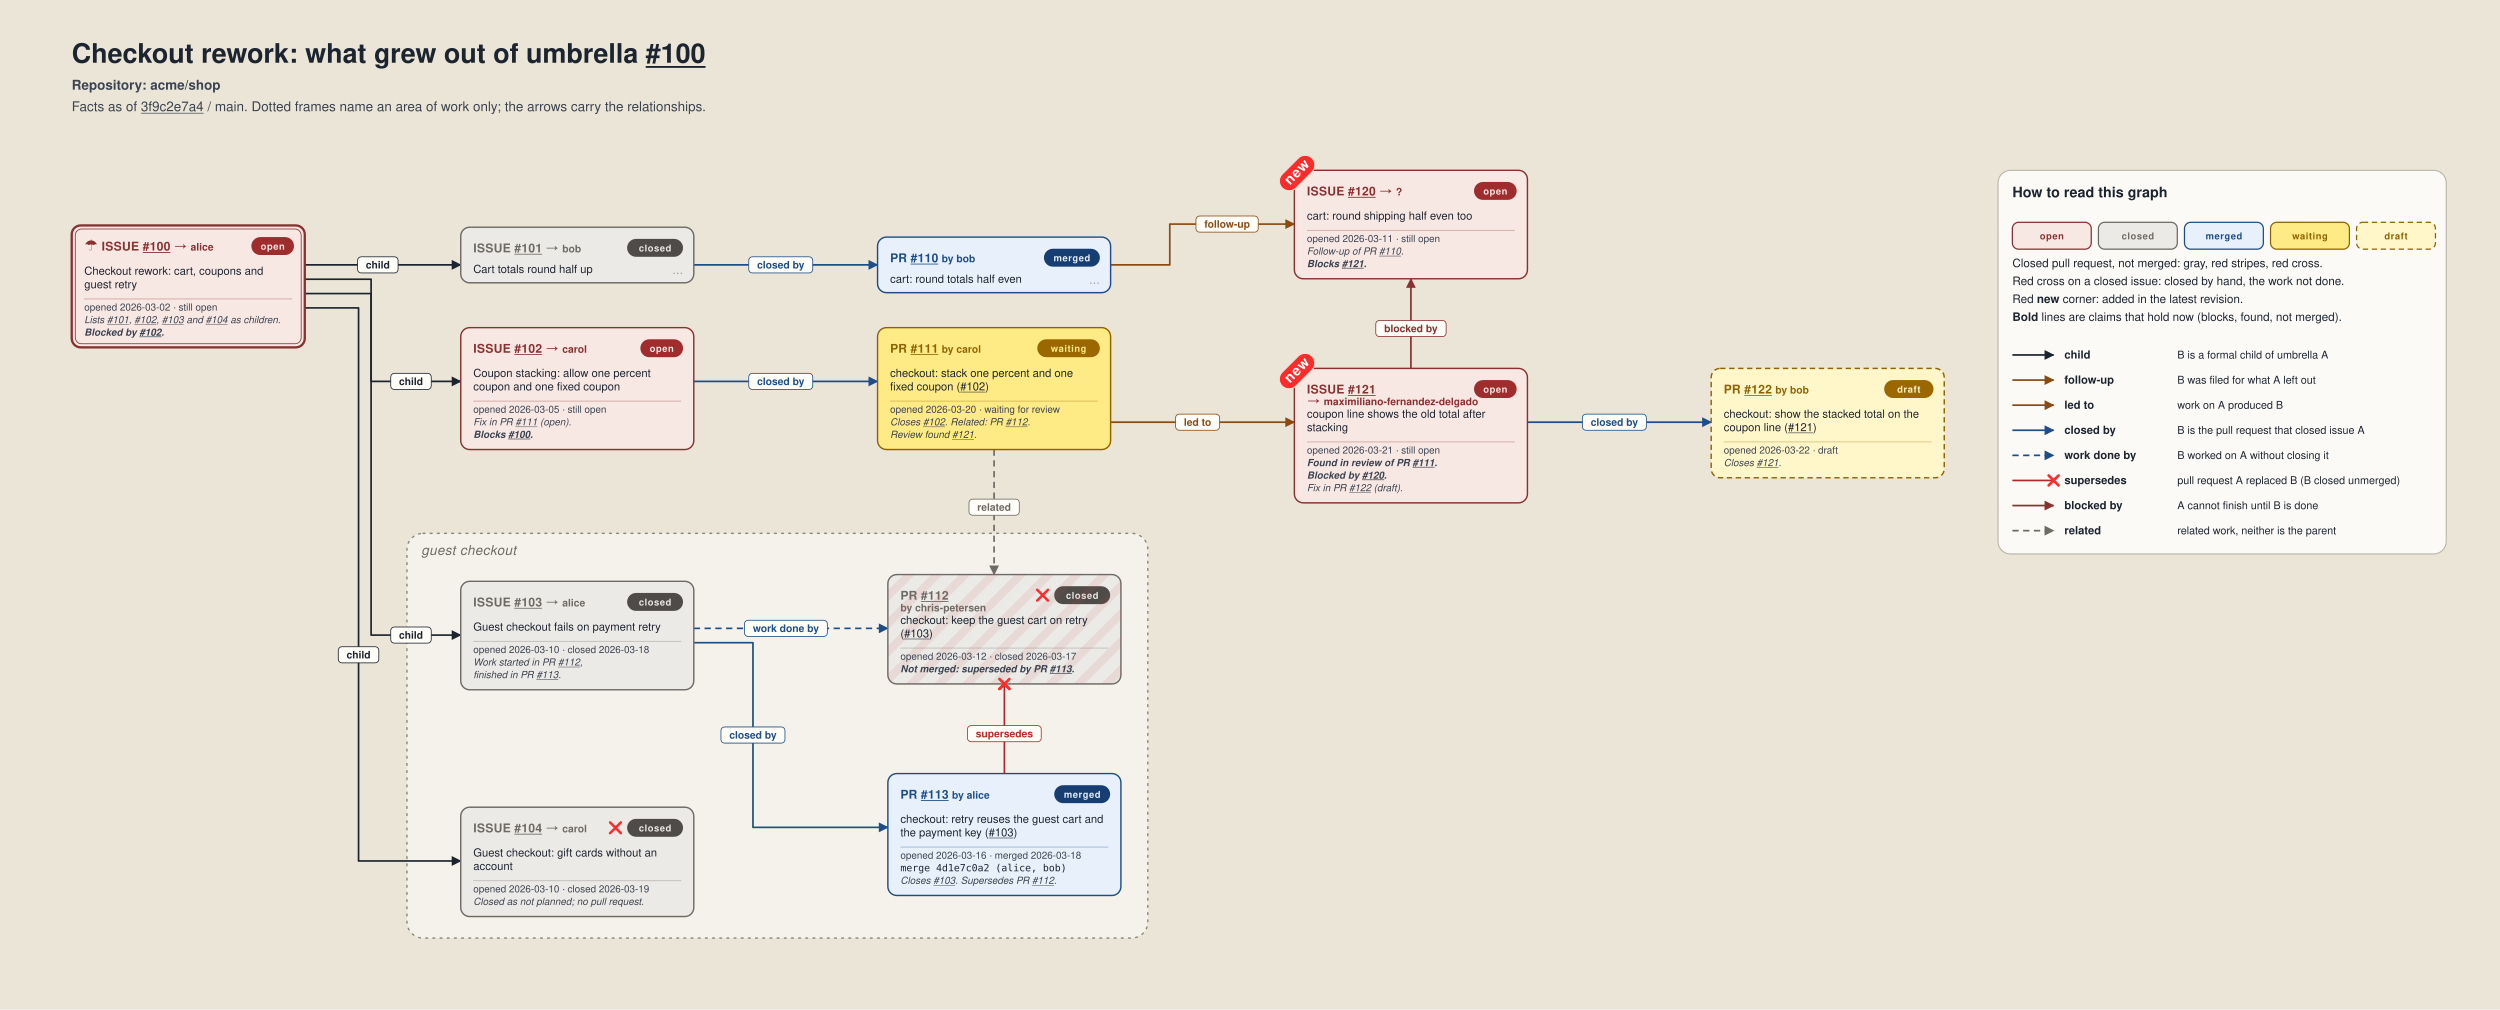
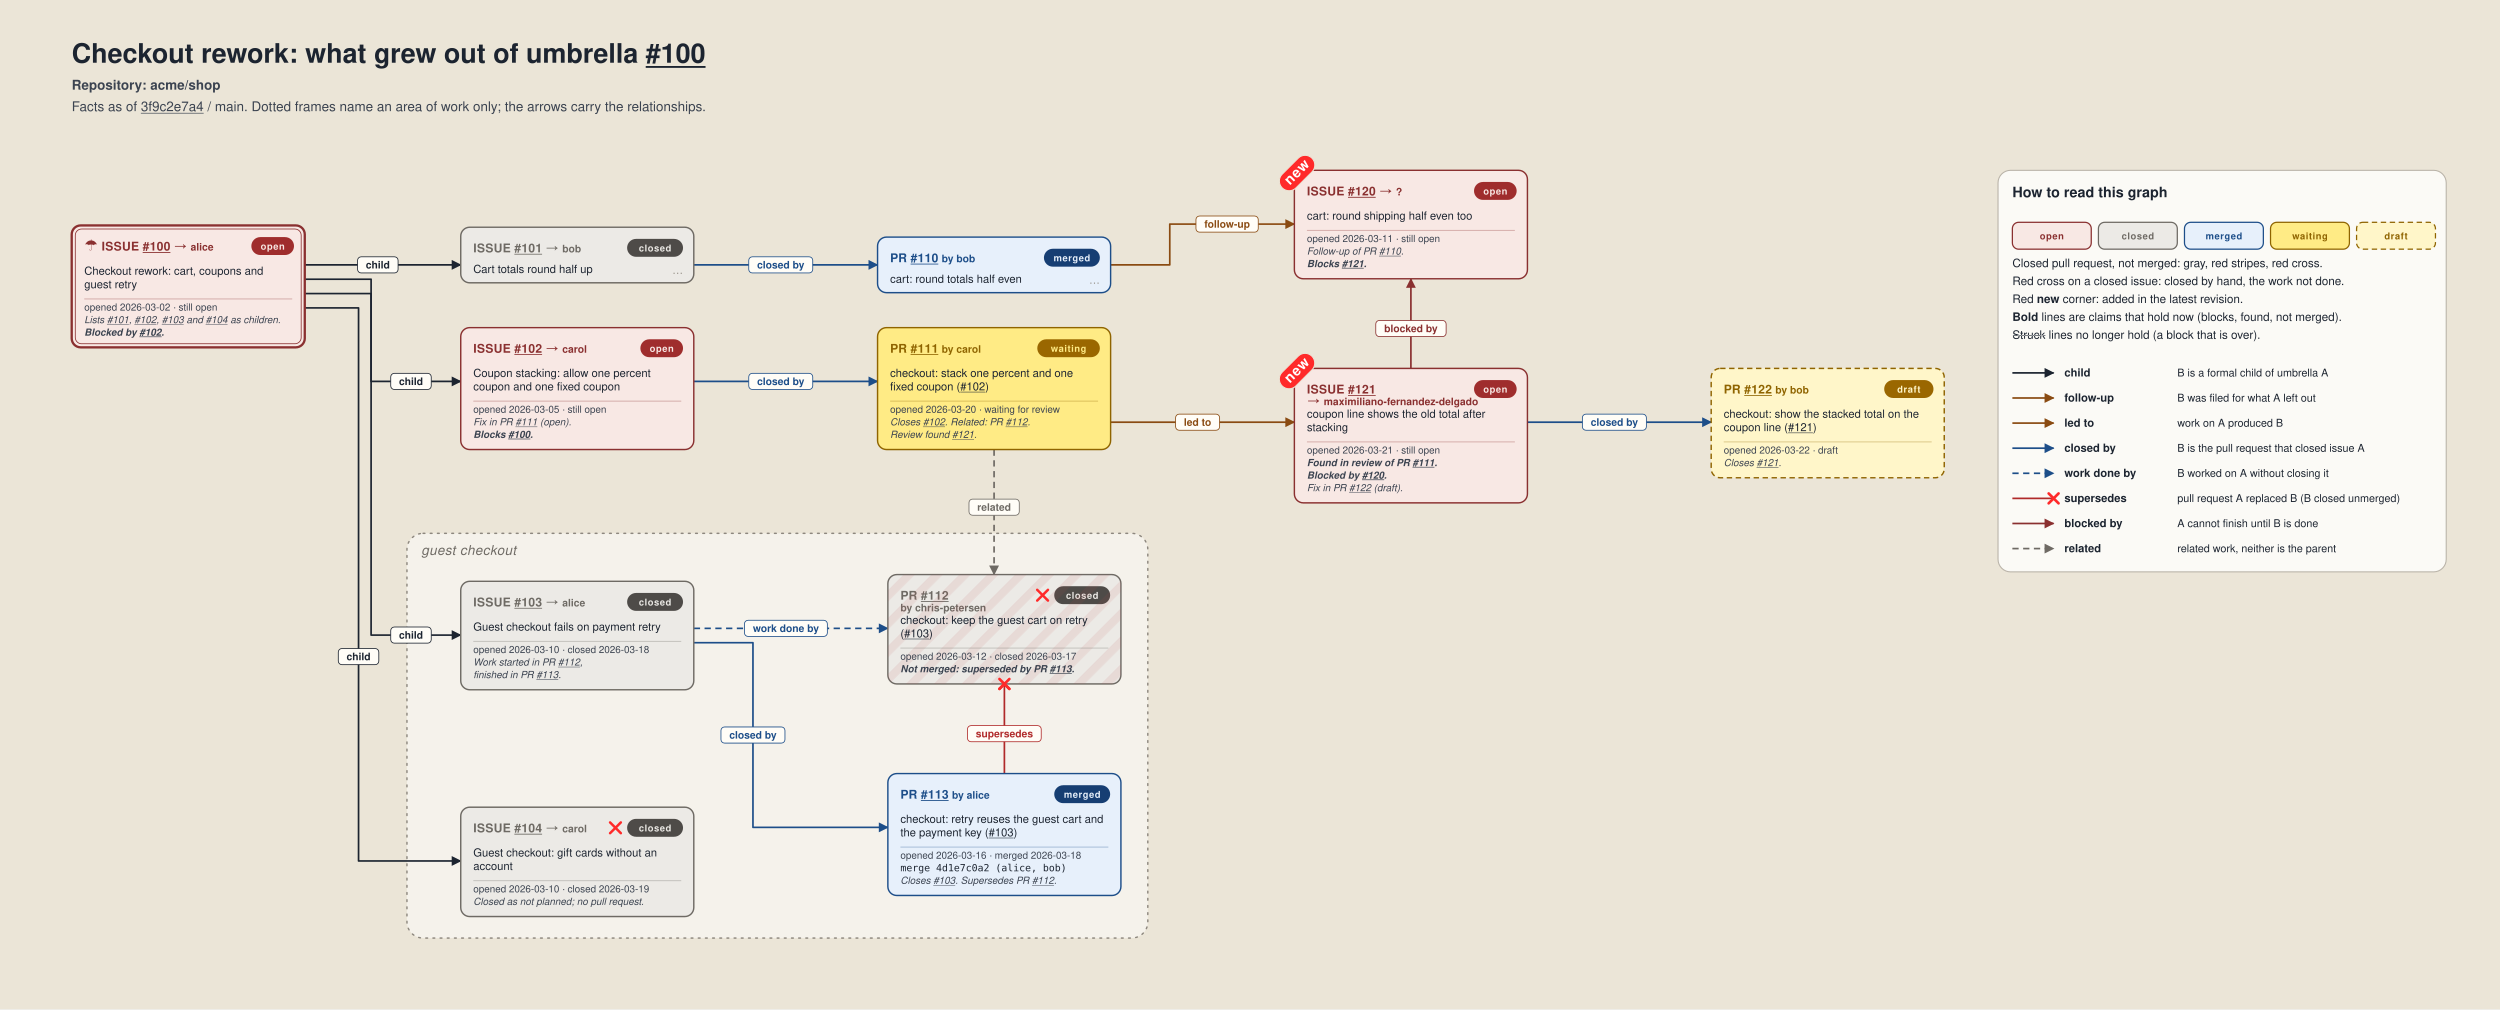
<svg xmlns="http://www.w3.org/2000/svg" xmlns:xlink="http://www.w3.org/1999/xlink" width="2789" height="1126" viewBox="0 0 2789 1126" font-family="Helvetica Neue, Helvetica, Arial, sans-serif">
  <defs>
    <marker id="h-child" viewBox="0 0 12 12" refX="11" refY="6" markerWidth="11" markerHeight="11" markerUnits="userSpaceOnUse" orient="auto">
      <path d="M0,0 L12,6 L0,12 z" fill="#1c2430" />
    </marker>
    <marker id="h-closed" viewBox="0 0 12 12" refX="11" refY="6" markerWidth="11" markerHeight="11" markerUnits="userSpaceOnUse" orient="auto">
      <path d="M0,0 L12,6 L0,12 z" fill="#1d4e89" />
    </marker>
    <marker id="h-work" viewBox="0 0 12 12" refX="11" refY="6" markerWidth="11" markerHeight="11" markerUnits="userSpaceOnUse" orient="auto">
      <path d="M0,0 L12,6 L0,12 z" fill="#1d4e89" />
    </marker>
    <marker id="h-led" viewBox="0 0 12 12" refX="11" refY="6" markerWidth="11" markerHeight="11" markerUnits="userSpaceOnUse" orient="auto">
      <path d="M0,0 L12,6 L0,12 z" fill="#8a4b12" />
    </marker>
    <marker id="h-blocked" viewBox="0 0 12 12" refX="11" refY="6" markerWidth="11" markerHeight="11" markerUnits="userSpaceOnUse" orient="auto">
      <path d="M0,0 L12,6 L0,12 z" fill="#8a3030" />
    </marker>
    <marker id="h-ref" viewBox="0 0 12 12" refX="11" refY="6" markerWidth="11" markerHeight="11" markerUnits="userSpaceOnUse" orient="auto">
      <path d="M0,0 L12,6 L0,12 z" fill="#6e6a64" />
    </marker>
    <marker id="h-evid" viewBox="0 0 12 12" refX="11" refY="6" markerWidth="11" markerHeight="11" markerUnits="userSpaceOnUse" orient="auto">
      <path d="M0,0 L12,6 L0,12 z" fill="#9a6700" />
    </marker>
    <marker id="h-dup" viewBox="0 0 12 12" refX="11" refY="6" markerWidth="11" markerHeight="11" markerUnits="userSpaceOnUse" orient="auto">
      <path d="M0,0 L12,6 L0,12 z" fill="#b02a2a" />
    </marker>
    <marker id="h-cross" overflow="visible" viewBox="0 0 16 16" refX="8" refY="8" markerWidth="16" markerHeight="16" markerUnits="userSpaceOnUse" orient="auto">
      <path d="M2.5,2.5 L13.5,13.5 M13.5,2.5 L2.5,13.5" stroke="#ff2a2a" stroke-width="3" stroke-linecap="round" fill="none" />
    </marker>
    <style>.kind{font-size:13.5px;font-weight:700;letter-spacing:.3px}.ttl{font-size:12.5px;fill:#1c2430}.meta{font-size:11px;fill:#3b4350}.mono{font-size:11px;font-family:Menlo,Consolas,monospace;fill:#1c2430}.note{font-size:11px;font-style:italic;fill:#3b4350}.pill{font-size:10.5px;font-weight:700;letter-spacing:.6px}.lbl{font-size:11.5px;font-weight:600}.ftl{font-size:15px;font-style:italic;fill:#6e6a64;letter-spacing:.4px}.h1{font-size:30px;font-weight:700;fill:#1c2430}.h2{font-size:15px;fill:#3b4350}.lg{font-size:13px;fill:#1c2430}.lgb{font-size:13px;font-weight:700;fill:#1c2430}/*collapse-begin*/.pop{visibility:hidden;opacity:0;pointer-events:none;filter:drop-shadow(0 6px 12px rgba(0,0,0,.35))}#n101:hover~#pop101,#pop101:hover{visibility:visible;opacity:1;pointer-events:auto}#n110:hover~#pop110,#pop110:hover{visibility:visible;opacity:1;pointer-events:auto}/*collapse-end*/</style>
  </defs>
  <rect x="0" y="0" width="2789" height="1126" fill="#ebe5d7" />
  <text class="h1" x="80" y="70">Checkout rework: what grew out of umbrella <a href="https://github.com/acme/shop/issues/100" xlink:href="https://github.com/acme/shop/issues/100" target="_blank">
      <tspan style="text-decoration:underline">#100</tspan>
    </a>
  </text>
  <text class="h2" x="80" y="100">
    <tspan style="font-weight:700">Repository: acme/shop</tspan>
  </text>
  <text class="h2" x="80" y="124">Facts as of <a href="https://github.com/acme/shop/commit/3f9c2e7a41b0d58c6e2f7a9b1c4d8e0f2a6b3c5d" xlink:href="https://github.com/acme/shop/commit/3f9c2e7a41b0d58c6e2f7a9b1c4d8e0f2a6b3c5d" target="_blank">
      <tspan style="text-decoration:underline">3f9c2e7a4</tspan>
    </a> / main. Dotted frames name an area of work only; the arrows carry the relationships.</text>
  <rect x="454" y="595" width="826.5" height="451.5" rx="18" fill="#ffffff" fill-opacity="0.5" stroke="#8d877e" stroke-width="1.6" stroke-dasharray="2 6" stroke-linecap="round" />
  <text class="ftl" x="470" y="619">guest checkout</text>
  <path d="M774,701 L990.5,701" fill="none" stroke="#1d4e89" stroke-width="1.9" stroke-dasharray="7 5" stroke-linejoin="round" marker-end="url(#h-work)" data-from="103" data-to="112" data-kind="work done by" />
  <path d="M774,717 L840,717 L840,923 L990.5,923" fill="none" stroke="#1d4e89" stroke-width="1.9" stroke-linejoin="round" marker-end="url(#h-closed)" data-from="103" data-to="113" data-kind="closed by" />
  <path d="M1120.5,863 L1120.5,763" fill="none" stroke="#b02a2a" stroke-width="1.9" stroke-linejoin="round" marker-end="url(#h-cross)" data-from="113" data-to="112" data-kind="supersedes" />
  <path d="M774,295.5 L979,295.5" fill="none" stroke="#1d4e89" stroke-width="1.9" stroke-linejoin="round" marker-end="url(#h-closed)" data-from="101" data-to="110" data-kind="closed by" />
  <path d="M774,425.5 L979,425.5" fill="none" stroke="#1d4e89" stroke-width="1.9" stroke-linejoin="round" marker-end="url(#h-closed)" data-from="102" data-to="111" data-kind="closed by" />
  <path d="M1239,295.5 L1305,295.5 L1305,250 L1444,250" fill="none" stroke="#8a4b12" stroke-width="1.9" stroke-linejoin="round" marker-end="url(#h-led)" data-from="110" data-to="120" data-kind="follow-up" />
  <path d="M1239,471 L1444,471" fill="none" stroke="#8a4b12" stroke-width="1.9" stroke-linejoin="round" marker-end="url(#h-led)" data-from="111" data-to="121" data-kind="led to" />
  <path d="M1704,471 L1909,471" fill="none" stroke="#1d4e89" stroke-width="1.9" stroke-linejoin="round" marker-end="url(#h-closed)" data-from="121" data-to="122" data-kind="closed by" />
  <path d="M1574,411 L1574,311" fill="none" stroke="#8a3030" stroke-width="1.9" stroke-linejoin="round" marker-end="url(#h-blocked)" data-from="121" data-to="120" data-kind="blocked by" />
  <path d="M340,295.5 L514,295.5" fill="none" stroke="#1c2430" stroke-width="1.9" stroke-linejoin="round" marker-end="url(#h-child)" data-from="100" data-to="101" data-kind="child" />
  <path d="M340,311.5 L414,311.5 L414,425.5 L514,425.5" fill="none" stroke="#1c2430" stroke-width="1.9" stroke-linejoin="round" marker-end="url(#h-child)" data-from="100" data-to="102" data-kind="child" />
  <path d="M340,327.5 L414,327.5 L414,708.5 L514,708.5" fill="none" stroke="#1c2430" stroke-width="1.9" stroke-linejoin="round" marker-end="url(#h-child)" data-from="100" data-to="103" data-kind="child" />
  <path d="M340,343.5 L400,343.5 L400,960.5 L514,960.5" fill="none" stroke="#1c2430" stroke-width="1.9" stroke-linejoin="round" marker-end="url(#h-child)" data-from="100" data-to="104" data-kind="child" />
  <path d="M1109,501.5 L1109,641" fill="none" stroke="#6e6a64" stroke-width="1.9" stroke-dasharray="7 5" stroke-linejoin="round" marker-end="url(#h-ref)" data-from="111" data-to="112" data-kind="related" />
  <g id="n100" data-github="{&quot;assignees&quot;:[&quot;alice&quot;],&quot;authors&quot;:[],&quot;closedAt&quot;:&quot;&quot;,&quot;comments&quot;:6,&quot;createdAt&quot;:&quot;2026-03-02&quot;,&quot;kind&quot;:&quot;ISSUE&quot;,&quot;mergeSha&quot;:&quot;&quot;,&quot;mergedAt&quot;:&quot;&quot;,&quot;mergedBy&quot;:&quot;&quot;,&quot;opener&quot;:&quot;alice&quot;,&quot;rel&quot;:{&quot;blockedBy&quot;:[102],&quot;blocking&quot;:[],&quot;children&quot;:[101,102,103,104],&quot;closedBy&quot;:[],&quot;parent&quot;:null},&quot;reviews&quot;:0,&quot;state&quot;:&quot;open&quot;,&quot;title&quot;:&quot;Checkout rework: cart, coupons and guest retry&quot;,&quot;updatedAt&quot;:&quot;2026-03-02T12:00:00Z&quot;}">
    <rect x="80" y="251.5" width="260" height="136" rx="10" fill="#f8e8e4" stroke="#8a3030" stroke-width="2.6" />
    <rect x="84" y="255.5" width="252" height="128" rx="7" fill="none" stroke="#8a3030" stroke-width="0.9" />
    <text class="kind" x="94" y="279.5" style="fill:#8a3030">
      <tspan style="font-size:16.9px">☂️</tspan> ISSUE <a href="https://github.com/acme/shop/issues/100" xlink:href="https://github.com/acme/shop/issues/100" target="_blank">
        <tspan style="text-decoration:underline">#100</tspan>
      </a>
      <tspan style="font-size:15px;letter-spacing:0">→</tspan>
      <tspan style="font-size:11.5px;font-weight:600;letter-spacing:0">alice</tspan>
    </text>
    <rect x="280.4" y="264.5" width="47.6" height="20" rx="10" fill="#9f2d2d" />
    <text class="pill" x="304.2" y="278.5" text-anchor="middle" style="fill:#f8e8e4">open</text>
    <text class="ttl" x="94" y="306.5">Checkout rework: cart, coupons and</text>
    <text class="ttl" x="94" y="321.5">guest retry</text>
    <line x1="94" y1="333.5" x2="326" y2="333.5" stroke="#8a3030" stroke-opacity="0.35" />
    <text class="meta" x="94" y="346.5">opened 2026-03-02 · still open</text>
    <text class="note" x="94" y="360.5">Lists <a href="https://github.com/acme/shop/issues/101" xlink:href="https://github.com/acme/shop/issues/101" target="_blank">
        <tspan style="text-decoration:underline">#101</tspan>
      </a>, <a href="https://github.com/acme/shop/issues/102" xlink:href="https://github.com/acme/shop/issues/102" target="_blank">
        <tspan style="text-decoration:underline">#102</tspan>
      </a>, <a href="https://github.com/acme/shop/issues/103" xlink:href="https://github.com/acme/shop/issues/103" target="_blank">
        <tspan style="text-decoration:underline">#103</tspan>
      </a> and <a href="https://github.com/acme/shop/issues/104" xlink:href="https://github.com/acme/shop/issues/104" target="_blank">
        <tspan style="text-decoration:underline">#104</tspan>
      </a> as children.</text>
    <text class="note" x="94" y="374.5">
      <tspan style="font-weight:700">Blocked by <a href="https://github.com/acme/shop/issues/102" xlink:href="https://github.com/acme/shop/issues/102" target="_blank">
          <tspan style="text-decoration:underline">#102</tspan>
        </a>.</tspan>
    </text>
  </g>
  <g id="n101" data-github="{&quot;assignees&quot;:[&quot;bob&quot;],&quot;authors&quot;:[],&quot;closeVerdict&quot;:[&quot;done&quot;,&quot;closed by merged PR #110&quot;],&quot;closedAt&quot;:&quot;2026-03-11&quot;,&quot;closer&quot;:{&quot;merged&quot;:true,&quot;pr&quot;:110},&quot;comments&quot;:2,&quot;createdAt&quot;:&quot;2026-03-04&quot;,&quot;kind&quot;:&quot;ISSUE&quot;,&quot;mergeSha&quot;:&quot;&quot;,&quot;mergedAt&quot;:&quot;&quot;,&quot;mergedBy&quot;:&quot;&quot;,&quot;opener&quot;:&quot;bob&quot;,&quot;rel&quot;:{&quot;blockedBy&quot;:[],&quot;blocking&quot;:[],&quot;children&quot;:[],&quot;closedBy&quot;:[110],&quot;parent&quot;:100},&quot;reviews&quot;:0,&quot;state&quot;:&quot;closed&quot;,&quot;stateReason&quot;:&quot;COMPLETED&quot;,&quot;title&quot;:&quot;Cart totals round half up instead of half even&quot;,&quot;updatedAt&quot;:&quot;2026-03-11T12:00:00Z&quot;}">
    <rect x="514" y="253.5" width="260" height="62" rx="10" fill="#eceae6" stroke="#6e6a64" stroke-width="1.6" data-collapsed="1" data-keywords="Cart totals round half up" />
    <text class="kind" x="528" y="281.5" style="fill:#6e6a64">ISSUE <a href="https://github.com/acme/shop/issues/101" xlink:href="https://github.com/acme/shop/issues/101" target="_blank">
        <tspan style="text-decoration:underline">#101</tspan>
      </a>
      <tspan style="font-size:15px;letter-spacing:0">→</tspan>
      <tspan style="font-size:11.5px;font-weight:600;letter-spacing:0">bob</tspan>
    </text>
    <rect x="699.6" y="266.5" width="62.4" height="20" rx="10" fill="#4e4b48" />
    <text class="pill" x="730.8" y="280.5" text-anchor="middle" style="fill:#eceae6">closed</text>
    <text class="ttl" x="528" y="304.5">Cart totals round half up</text>
    <text class="meta" x="762" y="305.5" text-anchor="end" style="fill:#8d877e;font-size:12px">…</text>
  </g>
  <g id="n110" data-github="{&quot;assignees&quot;:[],&quot;authors&quot;:[&quot;bob&quot;],&quot;closedAt&quot;:&quot;2026-03-11&quot;,&quot;comments&quot;:1,&quot;createdAt&quot;:&quot;2026-03-09&quot;,&quot;kind&quot;:&quot;PR&quot;,&quot;mergeSha&quot;:&quot;9f3c2ab41&quot;,&quot;mergedAt&quot;:&quot;2026-03-11&quot;,&quot;mergedBy&quot;:&quot;alice&quot;,&quot;opener&quot;:&quot;bob&quot;,&quot;rel&quot;:{&quot;closes&quot;:[101]},&quot;reviews&quot;:2,&quot;state&quot;:&quot;merged&quot;,&quot;title&quot;:&quot;cart: round totals half even (#101)&quot;,&quot;updatedAt&quot;:&quot;2026-03-11T12:00:00Z&quot;}">
    <rect x="979" y="264.5" width="260" height="62" rx="10" fill="#e7f0fb" stroke="#1d4e89" stroke-width="1.6" data-collapsed="1" data-keywords="cart: round totals half even" />
    <text class="kind" x="993.0" y="292.5" style="fill:#1d4e89">PR <a href="https://github.com/acme/shop/pull/110" xlink:href="https://github.com/acme/shop/pull/110" target="_blank">
        <tspan style="text-decoration:underline">#110</tspan>
      </a>
      <tspan style="font-size:11.5px;font-weight:600;letter-spacing:0">by bob</tspan>
    </text>
    <rect x="1164.6" y="277.5" width="62.4" height="20" rx="10" fill="#163e73" />
    <text class="pill" x="1195.8" y="291.5" text-anchor="middle" style="fill:#e7f0fb">merged</text>
    <text class="ttl" x="993" y="315.5">cart: round totals half even</text>
    <text class="meta" x="1227" y="316.5" text-anchor="end" style="fill:#8d877e;font-size:12px">…</text>
  </g>
  <g id="n120" data-github="{&quot;assignees&quot;:[],&quot;authors&quot;:[],&quot;closedAt&quot;:&quot;&quot;,&quot;comments&quot;:1,&quot;createdAt&quot;:&quot;2026-03-11&quot;,&quot;kind&quot;:&quot;ISSUE&quot;,&quot;mergeSha&quot;:&quot;&quot;,&quot;mergedAt&quot;:&quot;&quot;,&quot;mergedBy&quot;:&quot;&quot;,&quot;opener&quot;:&quot;alice&quot;,&quot;rel&quot;:{&quot;blockedBy&quot;:[],&quot;blocking&quot;:[121],&quot;children&quot;:[],&quot;closedBy&quot;:[],&quot;parent&quot;:null},&quot;reviews&quot;:0,&quot;state&quot;:&quot;open&quot;,&quot;title&quot;:&quot;cart: round shipping half even too&quot;,&quot;updatedAt&quot;:&quot;2026-03-11T12:00:00Z&quot;}">
    <rect x="1444" y="190" width="260" height="121" rx="10" fill="#f8e8e4" stroke="#8a3030" stroke-width="1.6" />
    <text class="kind" x="1458.0" y="218.0" style="fill:#8a3030">ISSUE <a href="https://github.com/acme/shop/issues/120" xlink:href="https://github.com/acme/shop/issues/120" target="_blank">
        <tspan style="text-decoration:underline">#120</tspan>
      </a>
      <tspan style="font-size:15px;letter-spacing:0">→</tspan>
      <tspan style="font-size:11.5px;font-weight:600;letter-spacing:0">?</tspan>
    </text>
    <rect x="1644.4" y="203" width="47.6" height="20" rx="10" fill="#9f2d2d" />
    <text class="pill" x="1668.2" y="217" text-anchor="middle" style="fill:#f8e8e4">open</text>
    <text class="ttl" x="1458" y="245">cart: round shipping half even too</text>
    <line x1="1458" y1="257" x2="1690" y2="257" stroke="#8a3030" stroke-opacity="0.35" />
    <text class="meta" x="1458" y="270">opened 2026-03-11 · still open</text>
    <text class="note" x="1458" y="284">Follow-up of PR <a href="https://github.com/acme/shop/pull/110" xlink:href="https://github.com/acme/shop/pull/110" target="_blank">
        <tspan style="text-decoration:underline">#110</tspan>
      </a>.</text>
    <text class="note" x="1458" y="298">
      <tspan style="font-weight:700">Blocks <a href="https://github.com/acme/shop/issues/121" xlink:href="https://github.com/acme/shop/issues/121" target="_blank">
          <tspan style="text-decoration:underline">#121</tspan>
        </a>.</tspan>
    </text>
    <g transform="rotate(-45 1447 193)">
      <rect x="1423.5" y="182.2" width="47.0" height="21.7" rx="10.85" fill="#ff2a2a" stroke="#ebe5d7" stroke-width="1.2" />
      <text class="pill" x="1447.5" y="197.2" text-anchor="middle" style="fill:#ffffff;font-size:15.75px;letter-spacing:.9px">new</text>
    </g>
  </g>
  <g id="n102" data-github="{&quot;assignees&quot;:[&quot;carol&quot;],&quot;authors&quot;:[],&quot;closedAt&quot;:&quot;&quot;,&quot;comments&quot;:3,&quot;createdAt&quot;:&quot;2026-03-05&quot;,&quot;kind&quot;:&quot;ISSUE&quot;,&quot;mergeSha&quot;:&quot;&quot;,&quot;mergedAt&quot;:&quot;&quot;,&quot;mergedBy&quot;:&quot;&quot;,&quot;opener&quot;:&quot;carol&quot;,&quot;rel&quot;:{&quot;blockedBy&quot;:[],&quot;blocking&quot;:[100],&quot;children&quot;:[],&quot;closedBy&quot;:[111],&quot;parent&quot;:100},&quot;reviews&quot;:0,&quot;state&quot;:&quot;open&quot;,&quot;title&quot;:&quot;Coupon stacking: allow one percent coupon and one fixed coupon&quot;,&quot;updatedAt&quot;:&quot;2026-03-05T12:00:00Z&quot;}">
    <rect x="514" y="365.5" width="260" height="136" rx="10" fill="#f8e8e4" stroke="#8a3030" stroke-width="1.6" />
    <text class="kind" x="528" y="393.5" style="fill:#8a3030">ISSUE <a href="https://github.com/acme/shop/issues/102" xlink:href="https://github.com/acme/shop/issues/102" target="_blank">
        <tspan style="text-decoration:underline">#102</tspan>
      </a>
      <tspan style="font-size:15px;letter-spacing:0">→</tspan>
      <tspan style="font-size:11.5px;font-weight:600;letter-spacing:0">carol</tspan>
    </text>
    <rect x="714.4" y="378.5" width="47.6" height="20" rx="10" fill="#9f2d2d" />
    <text class="pill" x="738.2" y="392.5" text-anchor="middle" style="fill:#f8e8e4">open</text>
    <text class="ttl" x="528" y="420.5">Coupon stacking: allow one percent</text>
    <text class="ttl" x="528" y="435.5">coupon and one fixed coupon</text>
    <line x1="528" y1="447.5" x2="760" y2="447.5" stroke="#8a3030" stroke-opacity="0.35" />
    <text class="meta" x="528" y="460.5">opened 2026-03-05 · still open</text>
    <text class="note" x="528" y="474.5">Fix in PR <a href="https://github.com/acme/shop/pull/111" xlink:href="https://github.com/acme/shop/pull/111" target="_blank">
        <tspan style="text-decoration:underline">#111</tspan>
      </a> (open).</text>
    <text class="note" x="528" y="488.5">
      <tspan style="font-weight:700">Blocks <a href="https://github.com/acme/shop/issues/100" xlink:href="https://github.com/acme/shop/issues/100" target="_blank">
          <tspan style="text-decoration:underline">#100</tspan>
        </a>.</tspan>
    </text>
  </g>
  <g id="n111" data-github="{&quot;assignees&quot;:[],&quot;authors&quot;:[],&quot;closedAt&quot;:&quot;&quot;,&quot;comments&quot;:3,&quot;createdAt&quot;:&quot;2026-03-20&quot;,&quot;kind&quot;:&quot;PR&quot;,&quot;mergeSha&quot;:&quot;&quot;,&quot;mergedAt&quot;:&quot;&quot;,&quot;mergedBy&quot;:&quot;&quot;,&quot;opener&quot;:&quot;carol&quot;,&quot;rel&quot;:{&quot;closes&quot;:[102]},&quot;reviews&quot;:1,&quot;state&quot;:&quot;open&quot;,&quot;title&quot;:&quot;checkout: stack one percent and one fixed coupon (#102)&quot;,&quot;updatedAt&quot;:&quot;2026-03-20T12:00:00Z&quot;}">
    <rect x="979" y="365.5" width="260" height="136" rx="10" fill="#ffeb85" stroke="#8f6400" stroke-width="1.6" />
    <text class="kind" x="993.0" y="393.5" style="fill:#8f6400">PR <a href="https://github.com/acme/shop/pull/111" xlink:href="https://github.com/acme/shop/pull/111" target="_blank">
        <tspan style="text-decoration:underline">#111</tspan>
      </a>
      <tspan style="font-size:11.5px;font-weight:600;letter-spacing:0">by carol</tspan>
    </text>
    <rect x="1157.2" y="378.5" width="69.8" height="20" rx="10" fill="#9a6700" />
    <text class="pill" x="1192.1" y="392.5" text-anchor="middle" style="fill:#ffeb85">waiting</text>
    <text class="ttl" x="993" y="420.5">checkout: stack one percent and one</text>
    <text class="ttl" x="993" y="435.5">fixed coupon (<a href="https://github.com/acme/shop/issues/102" xlink:href="https://github.com/acme/shop/issues/102" target="_blank">
        <tspan style="text-decoration:underline">#102</tspan>
      </a>)</text>
    <line x1="993" y1="447.5" x2="1225" y2="447.5" stroke="#8f6400" stroke-opacity="0.35" />
    <text class="meta" x="993" y="460.5">opened 2026-03-20 · waiting for review</text>
    <text class="note" x="993" y="474.5">Closes <a href="https://github.com/acme/shop/issues/102" xlink:href="https://github.com/acme/shop/issues/102" target="_blank">
        <tspan style="text-decoration:underline">#102</tspan>
      </a>. Related: PR <a href="https://github.com/acme/shop/pull/112" xlink:href="https://github.com/acme/shop/pull/112" target="_blank">
        <tspan style="text-decoration:underline">#112</tspan>
      </a>.</text>
    <text class="note" x="993" y="488.5">Review found <a href="https://github.com/acme/shop/issues/121" xlink:href="https://github.com/acme/shop/issues/121" target="_blank">
        <tspan style="text-decoration:underline">#121</tspan>
      </a>.</text>
  </g>
  <g id="n121" data-github="{&quot;assignees&quot;:[&quot;maximiliano-fernandez-delgado&quot;],&quot;authors&quot;:[],&quot;closedAt&quot;:&quot;&quot;,&quot;comments&quot;:2,&quot;createdAt&quot;:&quot;2026-03-21&quot;,&quot;kind&quot;:&quot;ISSUE&quot;,&quot;mergeSha&quot;:&quot;&quot;,&quot;mergedAt&quot;:&quot;&quot;,&quot;mergedBy&quot;:&quot;&quot;,&quot;opener&quot;:&quot;maximiliano-fernandez-delgado&quot;,&quot;rel&quot;:{&quot;blockedBy&quot;:[120],&quot;blocking&quot;:[],&quot;children&quot;:[],&quot;closedBy&quot;:[122],&quot;parent&quot;:null},&quot;reviews&quot;:0,&quot;state&quot;:&quot;open&quot;,&quot;title&quot;:&quot;coupon line shows the old total after stacking&quot;,&quot;updatedAt&quot;:&quot;2026-03-21T12:00:00Z&quot;}">
    <rect x="1444" y="411" width="260" height="150" rx="10" fill="#f8e8e4" stroke="#8a3030" stroke-width="1.6" />
    <text class="kind" x="1458.0" y="439.0" style="fill:#8a3030">ISSUE <a href="https://github.com/acme/shop/issues/121" xlink:href="https://github.com/acme/shop/issues/121" target="_blank">
        <tspan style="text-decoration:underline">#121</tspan>
      </a>
    </text>
    <text class="kind" x="1458.0" y="452" style="fill:#8a3030">
      <tspan style="font-size:15px;letter-spacing:0">→</tspan>
      <tspan style="font-size:11.5px;font-weight:600;letter-spacing:0">maximiliano-fernandez-delgado</tspan>
    </text>
    <rect x="1644.4" y="424" width="47.6" height="20" rx="10" fill="#9f2d2d" />
    <text class="pill" x="1668.2" y="438" text-anchor="middle" style="fill:#f8e8e4">open</text>
    <text class="ttl" x="1458" y="466">coupon line shows the old total after</text>
    <text class="ttl" x="1458" y="481">stacking</text>
    <line x1="1458" y1="493" x2="1690" y2="493" stroke="#8a3030" stroke-opacity="0.35" />
    <text class="meta" x="1458" y="506">opened 2026-03-21 · still open</text>
    <text class="note" x="1458" y="520">
      <tspan style="font-weight:700">Found in review of PR <a href="https://github.com/acme/shop/pull/111" xlink:href="https://github.com/acme/shop/pull/111" target="_blank">
          <tspan style="text-decoration:underline">#111</tspan>
        </a>.</tspan>
    </text>
    <text class="note" x="1458" y="534">
      <tspan style="font-weight:700">Blocked by <a href="https://github.com/acme/shop/issues/120" xlink:href="https://github.com/acme/shop/issues/120" target="_blank">
          <tspan style="text-decoration:underline">#120</tspan>
        </a>.</tspan>
    </text>
    <text class="note" x="1458" y="548">Fix in PR <a href="https://github.com/acme/shop/pull/122" xlink:href="https://github.com/acme/shop/pull/122" target="_blank">
        <tspan style="text-decoration:underline">#122</tspan>
      </a> (draft).</text>
    <g transform="rotate(-45 1447 414)">
      <rect x="1423.5" y="403.1" width="47.0" height="21.7" rx="10.85" fill="#ff2a2a" stroke="#ebe5d7" stroke-width="1.2" />
      <text class="pill" x="1447.5" y="418.2" text-anchor="middle" style="fill:#ffffff;font-size:15.75px;letter-spacing:.9px">new</text>
    </g>
  </g>
  <g id="n122" data-github="{&quot;assignees&quot;:[],&quot;authors&quot;:[],&quot;closedAt&quot;:&quot;&quot;,&quot;comments&quot;:0,&quot;createdAt&quot;:&quot;2026-03-22&quot;,&quot;kind&quot;:&quot;PR&quot;,&quot;mergeSha&quot;:&quot;&quot;,&quot;mergedAt&quot;:&quot;&quot;,&quot;mergedBy&quot;:&quot;&quot;,&quot;opener&quot;:&quot;bob&quot;,&quot;rel&quot;:{&quot;closes&quot;:[121]},&quot;reviews&quot;:0,&quot;state&quot;:&quot;draft&quot;,&quot;title&quot;:&quot;checkout: show the stacked total on the coupon line (#121)&quot;,&quot;updatedAt&quot;:&quot;2026-03-22T12:00:00Z&quot;}">
    <rect x="1909" y="411" width="260" height="122" rx="10" fill="#fff6c9" stroke="#8f6400" stroke-width="1.6" stroke-dasharray="6 4" />
    <text class="kind" x="1923.0" y="439.0" style="fill:#8f6400">PR <a href="https://github.com/acme/shop/pull/122" xlink:href="https://github.com/acme/shop/pull/122" target="_blank">
        <tspan style="text-decoration:underline">#122</tspan>
      </a>
      <tspan style="font-size:11.5px;font-weight:600;letter-spacing:0">by bob</tspan>
    </text>
    <rect x="2102.0" y="424" width="55.0" height="20" rx="10" fill="#9a6700" />
    <text class="pill" x="2129.5" y="438" text-anchor="middle" style="fill:#fff6c9">draft</text>
    <text class="ttl" x="1923" y="466">checkout: show the stacked total on the</text>
    <text class="ttl" x="1923" y="481">coupon line (<a href="https://github.com/acme/shop/issues/121" xlink:href="https://github.com/acme/shop/issues/121" target="_blank">
        <tspan style="text-decoration:underline">#121</tspan>
      </a>)</text>
    <line x1="1923" y1="493" x2="2155" y2="493" stroke="#8f6400" stroke-opacity="0.35" />
    <text class="meta" x="1923" y="506">opened 2026-03-22 · draft</text>
    <text class="note" x="1923" y="520">Closes <a href="https://github.com/acme/shop/issues/121" xlink:href="https://github.com/acme/shop/issues/121" target="_blank">
        <tspan style="text-decoration:underline">#121</tspan>
      </a>.</text>
  </g>
  <g id="n103" data-frame="guest checkout" data-github="{&quot;assignees&quot;:[&quot;alice&quot;],&quot;authors&quot;:[],&quot;closeVerdict&quot;:[&quot;done&quot;,&quot;closed by merged PR #113&quot;],&quot;closedAt&quot;:&quot;2026-03-18&quot;,&quot;closer&quot;:{&quot;merged&quot;:true,&quot;pr&quot;:113},&quot;comments&quot;:4,&quot;createdAt&quot;:&quot;2026-03-10&quot;,&quot;kind&quot;:&quot;ISSUE&quot;,&quot;mergeSha&quot;:&quot;&quot;,&quot;mergedAt&quot;:&quot;&quot;,&quot;mergedBy&quot;:&quot;&quot;,&quot;opener&quot;:&quot;alice&quot;,&quot;rel&quot;:{&quot;blockedBy&quot;:[],&quot;blocking&quot;:[],&quot;children&quot;:[],&quot;closedBy&quot;:[112,113],&quot;parent&quot;:100},&quot;reviews&quot;:0,&quot;state&quot;:&quot;closed&quot;,&quot;stateReason&quot;:&quot;COMPLETED&quot;,&quot;title&quot;:&quot;Guest checkout fails on payment retry&quot;,&quot;updatedAt&quot;:&quot;2026-03-18T12:00:00Z&quot;}">
    <rect x="514" y="648.5" width="260" height="121" rx="10" fill="#eceae6" stroke="#6e6a64" stroke-width="1.6" />
    <text class="kind" x="528" y="676.5" style="fill:#6e6a64">ISSUE <a href="https://github.com/acme/shop/issues/103" xlink:href="https://github.com/acme/shop/issues/103" target="_blank">
        <tspan style="text-decoration:underline">#103</tspan>
      </a>
      <tspan style="font-size:15px;letter-spacing:0">→</tspan>
      <tspan style="font-size:11.5px;font-weight:600;letter-spacing:0">alice</tspan>
    </text>
    <rect x="699.6" y="661.5" width="62.4" height="20" rx="10" fill="#4e4b48" />
    <text class="pill" x="730.8" y="675.5" text-anchor="middle" style="fill:#eceae6">closed</text>
    <text class="ttl" x="528" y="703.5">Guest checkout fails on payment retry</text>
    <line x1="528" y1="715.5" x2="760" y2="715.5" stroke="#6e6a64" stroke-opacity="0.35" />
    <text class="meta" x="528" y="728.5">opened 2026-03-10 · closed 2026-03-18</text>
    <text class="note" x="528" y="742.5">Work started in PR <a href="https://github.com/acme/shop/pull/112" xlink:href="https://github.com/acme/shop/pull/112" target="_blank">
        <tspan style="text-decoration:underline">#112</tspan>
      </a>,</text>
    <text class="note" x="528" y="756.5">finished in PR <a href="https://github.com/acme/shop/pull/113" xlink:href="https://github.com/acme/shop/pull/113" target="_blank">
        <tspan style="text-decoration:underline">#113</tspan>
      </a>.</text>
  </g>
  <g id="n104" data-frame="guest checkout" data-github="{&quot;assignees&quot;:[&quot;carol&quot;],&quot;authors&quot;:[],&quot;closeVerdict&quot;:[&quot;hand&quot;,&quot;GitHub close reason NOT_PLANNED&quot;],&quot;closedAt&quot;:&quot;2026-03-19&quot;,&quot;closer&quot;:{},&quot;comments&quot;:1,&quot;createdAt&quot;:&quot;2026-03-10&quot;,&quot;kind&quot;:&quot;ISSUE&quot;,&quot;mergeSha&quot;:&quot;&quot;,&quot;mergedAt&quot;:&quot;&quot;,&quot;mergedBy&quot;:&quot;&quot;,&quot;opener&quot;:&quot;carol&quot;,&quot;rel&quot;:{&quot;blockedBy&quot;:[],&quot;blocking&quot;:[],&quot;children&quot;:[],&quot;closedBy&quot;:[],&quot;parent&quot;:100},&quot;reviews&quot;:0,&quot;state&quot;:&quot;closed&quot;,&quot;stateReason&quot;:&quot;NOT_PLANNED&quot;,&quot;title&quot;:&quot;Guest checkout: gift cards without an account&quot;,&quot;updatedAt&quot;:&quot;2026-03-19T12:00:00Z&quot;}">
    <rect x="514" y="900.5" width="260" height="122" rx="10" fill="#eceae6" stroke="#6e6a64" stroke-width="1.6" />
    <text class="kind" x="528" y="928.5" style="fill:#6e6a64">ISSUE <a href="https://github.com/acme/shop/issues/104" xlink:href="https://github.com/acme/shop/issues/104" target="_blank">
        <tspan style="text-decoration:underline">#104</tspan>
      </a>
      <tspan style="font-size:15px;letter-spacing:0">→</tspan>
      <tspan style="font-size:11.5px;font-weight:600;letter-spacing:0">carol</tspan>
    </text>
    <rect x="699.6" y="913.5" width="62.4" height="20" rx="10" fill="#4e4b48" />
    <text class="pill" x="730.8" y="927.5" text-anchor="middle" style="fill:#eceae6">closed</text>
    <line x1="680.6" y1="917.5" x2="692.6" y2="929.5" stroke="#ff2a2a" stroke-width="2.8" stroke-linecap="round" />
    <line x1="692.6" y1="917.5" x2="680.6" y2="929.5" stroke="#ff2a2a" stroke-width="2.8" stroke-linecap="round" />
    <text class="ttl" x="528" y="955.5">Guest checkout: gift cards without an</text>
    <text class="ttl" x="528" y="970.5">account</text>
    <line x1="528" y1="982.5" x2="760" y2="982.5" stroke="#6e6a64" stroke-opacity="0.35" />
    <text class="meta" x="528" y="995.5">opened 2026-03-10 · closed 2026-03-19</text>
    <text class="note" x="528" y="1009.5">Closed as not planned; no pull request.</text>
  </g>
  <g id="n112" data-frame="guest checkout" data-github="{&quot;assignees&quot;:[],&quot;authors&quot;:[],&quot;closedAt&quot;:&quot;2026-03-17&quot;,&quot;comments&quot;:2,&quot;createdAt&quot;:&quot;2026-03-12&quot;,&quot;kind&quot;:&quot;PR&quot;,&quot;mergeSha&quot;:&quot;&quot;,&quot;mergedAt&quot;:&quot;&quot;,&quot;mergedBy&quot;:&quot;&quot;,&quot;opener&quot;:&quot;chris-petersen&quot;,&quot;rel&quot;:{&quot;closes&quot;:[103]},&quot;replacedBy&quot;:113,&quot;reviews&quot;:1,&quot;state&quot;:&quot;closed&quot;,&quot;title&quot;:&quot;checkout: keep the guest cart on retry (#103)&quot;,&quot;updatedAt&quot;:&quot;2026-03-17T12:00:00Z&quot;}">
    <rect x="990.5" y="641" width="260" height="122" rx="10" fill="#eceae6" stroke="#6e6a64" stroke-width="1.6" />
    <text class="kind" x="1004.5" y="669.0" style="fill:#6e6a64">PR <a href="https://github.com/acme/shop/pull/112" xlink:href="https://github.com/acme/shop/pull/112" target="_blank">
        <tspan style="text-decoration:underline">#112</tspan>
      </a>
    </text>
    <text class="kind" x="1004.5" y="682" style="fill:#6e6a64">
      <tspan style="font-size:11.5px;font-weight:600;letter-spacing:0">by chris-petersen</tspan>
    </text>
    <rect x="1176.1" y="654" width="62.4" height="20" rx="10" fill="#4e4b48" />
    <text class="pill" x="1207.3" y="668" text-anchor="middle" style="fill:#eceae6">closed</text>
    <defs>
      <pattern id="stripes112" width="22" height="22" patternUnits="userSpaceOnUse" patternTransform="rotate(45)">
        <rect width="9" height="22" fill="#b84a4a" fill-opacity=".10" />
      </pattern>
    </defs>
    <rect x="990.5" y="641" width="260" height="122" rx="10" fill="url(#stripes112)" />
    <line x1="1157.1" y1="658" x2="1169.1" y2="670" stroke="#ff2a2a" stroke-width="2.8" stroke-linecap="round" />
    <line x1="1169.1" y1="658" x2="1157.1" y2="670" stroke="#ff2a2a" stroke-width="2.8" stroke-linecap="round" />
    <text class="ttl" x="1004.5" y="696">checkout: keep the guest cart on retry</text>
    <text class="ttl" x="1004.5" y="711">(<a href="https://github.com/acme/shop/issues/103" xlink:href="https://github.com/acme/shop/issues/103" target="_blank">
        <tspan style="text-decoration:underline">#103</tspan>
      </a>)</text>
    <line x1="1004.5" y1="723" x2="1236.5" y2="723" stroke="#6e6a64" stroke-opacity="0.35" />
    <text class="meta" x="1004.5" y="736">opened 2026-03-12 · closed 2026-03-17</text>
    <text class="note" x="1004.5" y="750">
      <tspan style="font-weight:700">Not merged: superseded by PR <a href="https://github.com/acme/shop/pull/113" xlink:href="https://github.com/acme/shop/pull/113" target="_blank">
          <tspan style="text-decoration:underline">#113</tspan>
        </a>.</tspan>
    </text>
  </g>
  <g id="n113" data-frame="guest checkout" data-github="{&quot;assignees&quot;:[],&quot;authors&quot;:[&quot;alice&quot;,&quot;bob&quot;],&quot;closedAt&quot;:&quot;2026-03-18&quot;,&quot;comments&quot;:1,&quot;createdAt&quot;:&quot;2026-03-16&quot;,&quot;kind&quot;:&quot;PR&quot;,&quot;mergeSha&quot;:&quot;4d1e7c0a2&quot;,&quot;mergedAt&quot;:&quot;2026-03-18&quot;,&quot;mergedBy&quot;:&quot;alice&quot;,&quot;opener&quot;:&quot;alice&quot;,&quot;rel&quot;:{&quot;closes&quot;:[103]},&quot;reviews&quot;:2,&quot;state&quot;:&quot;merged&quot;,&quot;title&quot;:&quot;checkout: retry reuses the guest cart and the payment key (#103)&quot;,&quot;updatedAt&quot;:&quot;2026-03-18T12:00:00Z&quot;}">
    <rect x="990.5" y="863" width="260" height="136" rx="10" fill="#e7f0fb" stroke="#1d4e89" stroke-width="1.6" />
    <text class="kind" x="1004.5" y="891.0" style="fill:#1d4e89">PR <a href="https://github.com/acme/shop/pull/113" xlink:href="https://github.com/acme/shop/pull/113" target="_blank">
        <tspan style="text-decoration:underline">#113</tspan>
      </a>
      <tspan style="font-size:11.5px;font-weight:600;letter-spacing:0">by alice</tspan>
    </text>
    <rect x="1176.1" y="876" width="62.4" height="20" rx="10" fill="#163e73" />
    <text class="pill" x="1207.3" y="890" text-anchor="middle" style="fill:#e7f0fb">merged</text>
    <text class="ttl" x="1004.5" y="918">checkout: retry reuses the guest cart and</text>
    <text class="ttl" x="1004.5" y="933">the payment key (<a href="https://github.com/acme/shop/issues/103" xlink:href="https://github.com/acme/shop/issues/103" target="_blank">
        <tspan style="text-decoration:underline">#103</tspan>
      </a>)</text>
    <line x1="1004.5" y1="945" x2="1236.5" y2="945" stroke="#1d4e89" stroke-opacity="0.35" />
    <text class="meta" x="1004.5" y="958">opened 2026-03-16 · merged 2026-03-18</text>
    <text class="mono" x="1004.5" y="972">merge 4d1e7c0a2 (alice, bob)</text>
    <text class="note" x="1004.5" y="986">Closes <a href="https://github.com/acme/shop/issues/103" xlink:href="https://github.com/acme/shop/issues/103" target="_blank">
        <tspan style="text-decoration:underline">#103</tspan>
      </a>. Supersedes PR <a href="https://github.com/acme/shop/pull/112" xlink:href="https://github.com/acme/shop/pull/112" target="_blank">
        <tspan style="text-decoration:underline">#112</tspan>
      </a>.</text>
  </g>
  <rect x="830.5" y="692.0" width="92.5" height="18.0" rx="4" fill="#fffdf7" stroke="#1d4e89" stroke-width="0.9" />
  <text class="lbl" x="876.8" y="705.0" text-anchor="middle" style="fill:#1d4e89">work done by</text>
  <rect x="804.3" y="811.0" width="71.4" height="18.0" rx="4" fill="#fffdf7" stroke="#1d4e89" stroke-width="0.9" />
  <text class="lbl" x="840.0" y="824.0" text-anchor="middle" style="fill:#1d4e89">closed by</text>
  <rect x="1079.3" y="809.5" width="82.3" height="18.0" rx="4" fill="#fffdf7" stroke="#b02a2a" stroke-width="0.9" />
  <text class="lbl" x="1120.5" y="822.5" text-anchor="middle" style="fill:#b02a2a">supersedes</text>
  <rect x="835.3" y="286.5" width="71.4" height="18.0" rx="4" fill="#fffdf7" stroke="#1d4e89" stroke-width="0.9" />
  <text class="lbl" x="871.0" y="299.5" text-anchor="middle" style="fill:#1d4e89">closed by</text>
  <rect x="835.3" y="416.5" width="71.4" height="18.0" rx="4" fill="#fffdf7" stroke="#1d4e89" stroke-width="0.9" />
  <text class="lbl" x="871.0" y="429.5" text-anchor="middle" style="fill:#1d4e89">closed by</text>
  <rect x="1334.2" y="241.0" width="69.5" height="18.0" rx="4" fill="#fffdf7" stroke="#8a4b12" stroke-width="0.9" />
  <text class="lbl" x="1369.0" y="254.0" text-anchor="middle" style="fill:#8a4b12">follow-up</text>
  <rect x="1311.5" y="462.0" width="49.1" height="18.0" rx="4" fill="#fffdf7" stroke="#8a4b12" stroke-width="0.9" />
  <text class="lbl" x="1336.0" y="475.0" text-anchor="middle" style="fill:#8a4b12">led to</text>
  <rect x="1765.3" y="462.0" width="71.4" height="18.0" rx="4" fill="#fffdf7" stroke="#1d4e89" stroke-width="0.9" />
  <text class="lbl" x="1801.0" y="475.0" text-anchor="middle" style="fill:#1d4e89">closed by</text>
  <rect x="1534.8" y="357.5" width="78.5" height="18.0" rx="4" fill="#fffdf7" stroke="#8a3030" stroke-width="0.9" />
  <text class="lbl" x="1574.0" y="370.5" text-anchor="middle" style="fill:#8a3030">blocked by</text>
  <rect x="398.9" y="286.5" width="45.2" height="18.0" rx="4" fill="#fffdf7" stroke="#1c2430" stroke-width="0.9" />
  <text class="lbl" x="421.5" y="299.5" text-anchor="middle" style="fill:#1c2430">child</text>
  <rect x="435.9" y="416.5" width="45.2" height="18.0" rx="4" fill="#fffdf7" stroke="#1c2430" stroke-width="0.9" />
  <text class="lbl" x="458.5" y="429.5" text-anchor="middle" style="fill:#1c2430">child</text>
  <rect x="435.9" y="699.5" width="45.2" height="18.0" rx="4" fill="#fffdf7" stroke="#1c2430" stroke-width="0.9" />
  <text class="lbl" x="458.5" y="712.5" text-anchor="middle" style="fill:#1c2430">child</text>
-   <rect x="377.4" y="721.5" width="45.2" height="18.0" rx="4" fill="#fffdf7" stroke="#1c2430" stroke-width="0.9" />
-   <text class="lbl" x="400.0" y="734.5" text-anchor="middle" style="fill:#1c2430">child</text>
+   <rect x="377.4" y="723.5" width="45.2" height="18.0" rx="4" fill="#fffdf7" stroke="#1c2430" stroke-width="0.9" />
+   <text class="lbl" x="400.0" y="736.5" text-anchor="middle" style="fill:#1c2430">child</text>
  <rect x="1081.0" y="556.8" width="56.1" height="18.0" rx="4" fill="#fffdf7" stroke="#6e6a64" stroke-width="0.9" />
  <text class="lbl" x="1109.0" y="569.8" text-anchor="middle" style="fill:#6e6a64">related</text>
  <g id="xmarks">
    <path class="xmark" d="M1115.0,757.5 L1126.0,768.5 M1126.0,757.5 L1115.0,768.5" stroke="#ff2a2a" stroke-width="3" stroke-linecap="round" fill="none" />
  </g>
-   <rect x="2229.0" y="190" width="500" height="428" rx="14" fill="#fbfaf6" stroke="#b9b3a8" stroke-width="1.2" />
+   <rect x="2229.0" y="190" width="500" height="448" rx="14" fill="#fbfaf6" stroke="#b9b3a8" stroke-width="1.2" />
  <text class="lgb" x="2245.0" y="220" style="font-size:16px">How to read this graph</text>
  <rect x="2245.0" y="248" width="88" height="30" rx="7" fill="#f8e8e4" stroke="#8a3030" stroke-width="1.4" />
  <text class="pill" x="2289.0" y="267" text-anchor="middle" style="fill:#8a3030">open</text>
  <rect x="2341.0" y="248" width="88" height="30" rx="7" fill="#eceae6" stroke="#6e6a64" stroke-width="1.4" />
  <text class="pill" x="2385.0" y="267" text-anchor="middle" style="fill:#6e6a64">closed</text>
  <rect x="2437.0" y="248" width="88" height="30" rx="7" fill="#e7f0fb" stroke="#1d4e89" stroke-width="1.4" />
  <text class="pill" x="2481.0" y="267" text-anchor="middle" style="fill:#1d4e89">merged</text>
  <rect x="2533.0" y="248" width="88" height="30" rx="7" fill="#ffeb85" stroke="#8f6400" stroke-width="1.4" />
  <text class="pill" x="2577.0" y="267" text-anchor="middle" style="fill:#8f6400">waiting</text>
  <rect x="2629.0" y="248" width="88" height="30" rx="7" fill="#fff6c9" stroke="#8f6400" stroke-width="1.4" stroke-dasharray="6 4" />
  <text class="pill" x="2673.0" y="267" text-anchor="middle" style="fill:#8f6400">draft</text>
  <text class="lg" x="2245.0" y="298">Closed pull request, not merged: gray, red stripes, red cross.</text>
  <text class="lg" x="2245.0" y="318">Red cross on a closed issue: closed by hand, the work not done.</text>
  <text class="lg" x="2245.0" y="338">Red <tspan style="font-weight:700">new</tspan> corner: added in the latest revision.</text>
  <text class="lg" x="2245.0" y="358">
    <tspan style="font-weight:700">Bold</tspan> lines are claims that hold now (blocks, found, not merged).</text>
-   <line x1="2245.0" y1="396" x2="2291.0" y2="396" stroke="#1c2430" stroke-width="1.9" marker-end="url(#h-child)" />
-   <text class="lgb" x="2303.0" y="400" style="font-size:12.5px">child</text>
-   <text class="lg" x="2429.0" y="400" style="font-size:12px">B is a formal child of umbrella A</text>
-   <line x1="2245.0" y1="424" x2="2291.0" y2="424" stroke="#8a4b12" stroke-width="1.9" marker-end="url(#h-led)" />
-   <text class="lgb" x="2303.0" y="428" style="font-size:12.5px">follow-up</text>
-   <text class="lg" x="2429.0" y="428" style="font-size:12px">B was filed for what A left out</text>
-   <line x1="2245.0" y1="452" x2="2291.0" y2="452" stroke="#8a4b12" stroke-width="1.9" marker-end="url(#h-led)" />
-   <text class="lgb" x="2303.0" y="456" style="font-size:12.5px">led to</text>
-   <text class="lg" x="2429.0" y="456" style="font-size:12px">work on A produced B</text>
-   <line x1="2245.0" y1="480" x2="2291.0" y2="480" stroke="#1d4e89" stroke-width="1.9" marker-end="url(#h-closed)" />
-   <text class="lgb" x="2303.0" y="484" style="font-size:12.5px">closed by</text>
-   <text class="lg" x="2429.0" y="484" style="font-size:12px">B is the pull request that closed issue A</text>
-   <line x1="2245.0" y1="508" x2="2291.0" y2="508" stroke="#1d4e89" stroke-width="1.9" stroke-dasharray="7 5" marker-end="url(#h-work)" />
-   <text class="lgb" x="2303.0" y="512" style="font-size:12.5px">work done by</text>
-   <text class="lg" x="2429.0" y="512" style="font-size:12px">B worked on A without closing it</text>
-   <line x1="2245.0" y1="536" x2="2291.0" y2="536" stroke="#b02a2a" stroke-width="1.9" marker-end="url(#h-cross)" />
-   <text class="lgb" x="2303.0" y="540" style="font-size:12.5px">supersedes</text>
-   <text class="lg" x="2429.0" y="540" style="font-size:12px">pull request A replaced B (B closed unmerged)</text>
-   <line x1="2245.0" y1="564" x2="2291.0" y2="564" stroke="#8a3030" stroke-width="1.9" marker-end="url(#h-blocked)" />
-   <text class="lgb" x="2303.0" y="568" style="font-size:12.5px">blocked by</text>
-   <text class="lg" x="2429.0" y="568" style="font-size:12px">A cannot finish until B is done</text>
-   <line x1="2245.0" y1="592" x2="2291.0" y2="592" stroke="#6e6a64" stroke-width="1.9" stroke-dasharray="7 5" marker-end="url(#h-ref)" />
-   <text class="lgb" x="2303.0" y="596" style="font-size:12.5px">related</text>
-   <text class="lg" x="2429.0" y="596" style="font-size:12px">related work, neither is the parent</text>
+   <text class="lg" x="2245.0" y="378">
+     <tspan style="text-decoration:line-through">Struck</tspan> lines no longer hold (a block that is over).</text>
+   <line x1="2245.0" y1="416" x2="2291.0" y2="416" stroke="#1c2430" stroke-width="1.9" marker-end="url(#h-child)" />
+   <text class="lgb" x="2303.0" y="420" style="font-size:12.5px">child</text>
+   <text class="lg" x="2429.0" y="420" style="font-size:12px">B is a formal child of umbrella A</text>
+   <line x1="2245.0" y1="444" x2="2291.0" y2="444" stroke="#8a4b12" stroke-width="1.9" marker-end="url(#h-led)" />
+   <text class="lgb" x="2303.0" y="448" style="font-size:12.5px">follow-up</text>
+   <text class="lg" x="2429.0" y="448" style="font-size:12px">B was filed for what A left out</text>
+   <line x1="2245.0" y1="472" x2="2291.0" y2="472" stroke="#8a4b12" stroke-width="1.9" marker-end="url(#h-led)" />
+   <text class="lgb" x="2303.0" y="476" style="font-size:12.5px">led to</text>
+   <text class="lg" x="2429.0" y="476" style="font-size:12px">work on A produced B</text>
+   <line x1="2245.0" y1="500" x2="2291.0" y2="500" stroke="#1d4e89" stroke-width="1.9" marker-end="url(#h-closed)" />
+   <text class="lgb" x="2303.0" y="504" style="font-size:12.5px">closed by</text>
+   <text class="lg" x="2429.0" y="504" style="font-size:12px">B is the pull request that closed issue A</text>
+   <line x1="2245.0" y1="528" x2="2291.0" y2="528" stroke="#1d4e89" stroke-width="1.9" stroke-dasharray="7 5" marker-end="url(#h-work)" />
+   <text class="lgb" x="2303.0" y="532" style="font-size:12.5px">work done by</text>
+   <text class="lg" x="2429.0" y="532" style="font-size:12px">B worked on A without closing it</text>
+   <line x1="2245.0" y1="556" x2="2291.0" y2="556" stroke="#b02a2a" stroke-width="1.9" marker-end="url(#h-cross)" />
+   <text class="lgb" x="2303.0" y="560" style="font-size:12.5px">supersedes</text>
+   <text class="lg" x="2429.0" y="560" style="font-size:12px">pull request A replaced B (B closed unmerged)</text>
+   <line x1="2245.0" y1="584" x2="2291.0" y2="584" stroke="#8a3030" stroke-width="1.9" marker-end="url(#h-blocked)" />
+   <text class="lgb" x="2303.0" y="588" style="font-size:12.5px">blocked by</text>
+   <text class="lg" x="2429.0" y="588" style="font-size:12px">A cannot finish until B is done</text>
+   <line x1="2245.0" y1="612" x2="2291.0" y2="612" stroke="#6e6a64" stroke-width="1.9" stroke-dasharray="7 5" marker-end="url(#h-ref)" />
+   <text class="lgb" x="2303.0" y="616" style="font-size:12.5px">related</text>
+   <text class="lg" x="2429.0" y="616" style="font-size:12px">related work, neither is the parent</text>
  <g id="pop101" class="pop">
    <rect x="514" y="253.5" width="260" height="122" rx="10" fill="#eceae6" stroke="#6e6a64" stroke-width="1.6" />
    <text class="kind" x="528" y="281.5" style="fill:#6e6a64">ISSUE <a href="https://github.com/acme/shop/issues/101" xlink:href="https://github.com/acme/shop/issues/101" target="_blank">
        <tspan style="text-decoration:underline">#101</tspan>
      </a>
      <tspan style="font-size:15px;letter-spacing:0">→</tspan>
      <tspan style="font-size:11.5px;font-weight:600;letter-spacing:0">bob</tspan>
    </text>
    <rect x="699.6" y="266.5" width="62.4" height="20" rx="10" fill="#4e4b48" />
    <text class="pill" x="730.8" y="280.5" text-anchor="middle" style="fill:#eceae6">closed</text>
    <text class="ttl" x="528" y="308.5">Cart totals round half up instead of half</text>
    <text class="ttl" x="528" y="323.5">even</text>
    <line x1="528" y1="335.5" x2="760" y2="335.5" stroke="#6e6a64" stroke-opacity="0.35" />
    <text class="meta" x="528" y="348.5">opened 2026-03-04 · closed 2026-03-11</text>
    <text class="note" x="528" y="362.5">Closed by PR <a href="https://github.com/acme/shop/pull/110" xlink:href="https://github.com/acme/shop/pull/110" target="_blank">
        <tspan style="text-decoration:underline">#110</tspan>
      </a>.</text>
  </g>
  <g id="pop110" class="pop">
    <rect x="979" y="264.5" width="260" height="135" rx="10" fill="#e7f0fb" stroke="#1d4e89" stroke-width="1.6" />
    <text class="kind" x="993.0" y="292.5" style="fill:#1d4e89">PR <a href="https://github.com/acme/shop/pull/110" xlink:href="https://github.com/acme/shop/pull/110" target="_blank">
        <tspan style="text-decoration:underline">#110</tspan>
      </a>
      <tspan style="font-size:11.5px;font-weight:600;letter-spacing:0">by bob</tspan>
    </text>
    <rect x="1164.6" y="277.5" width="62.4" height="20" rx="10" fill="#163e73" />
    <text class="pill" x="1195.8" y="291.5" text-anchor="middle" style="fill:#e7f0fb">merged</text>
    <text class="ttl" x="993" y="319.5">cart: round totals half even (<a href="https://github.com/acme/shop/issues/101" xlink:href="https://github.com/acme/shop/issues/101" target="_blank">
        <tspan style="text-decoration:underline">#101</tspan>
      </a>)</text>
    <line x1="993" y1="331.5" x2="1225" y2="331.5" stroke="#1d4e89" stroke-opacity="0.35" />
    <text class="meta" x="993" y="344.5">opened 2026-03-09 · merged 2026-03-11</text>
    <text class="mono" x="993" y="358.5">merge 9f3c2ab41 (bob)</text>
    <text class="note" x="993" y="372.5">Closes <a href="https://github.com/acme/shop/issues/101" xlink:href="https://github.com/acme/shop/issues/101" target="_blank">
        <tspan style="text-decoration:underline">#101</tspan>
      </a>.</text>
    <text class="note" x="993" y="386.5">Shipping is rounded the old way: <a href="https://github.com/acme/shop/issues/120" xlink:href="https://github.com/acme/shop/issues/120" target="_blank">
        <tspan style="text-decoration:underline">#120</tspan>
      </a>.</text>
  </g>
</svg>
